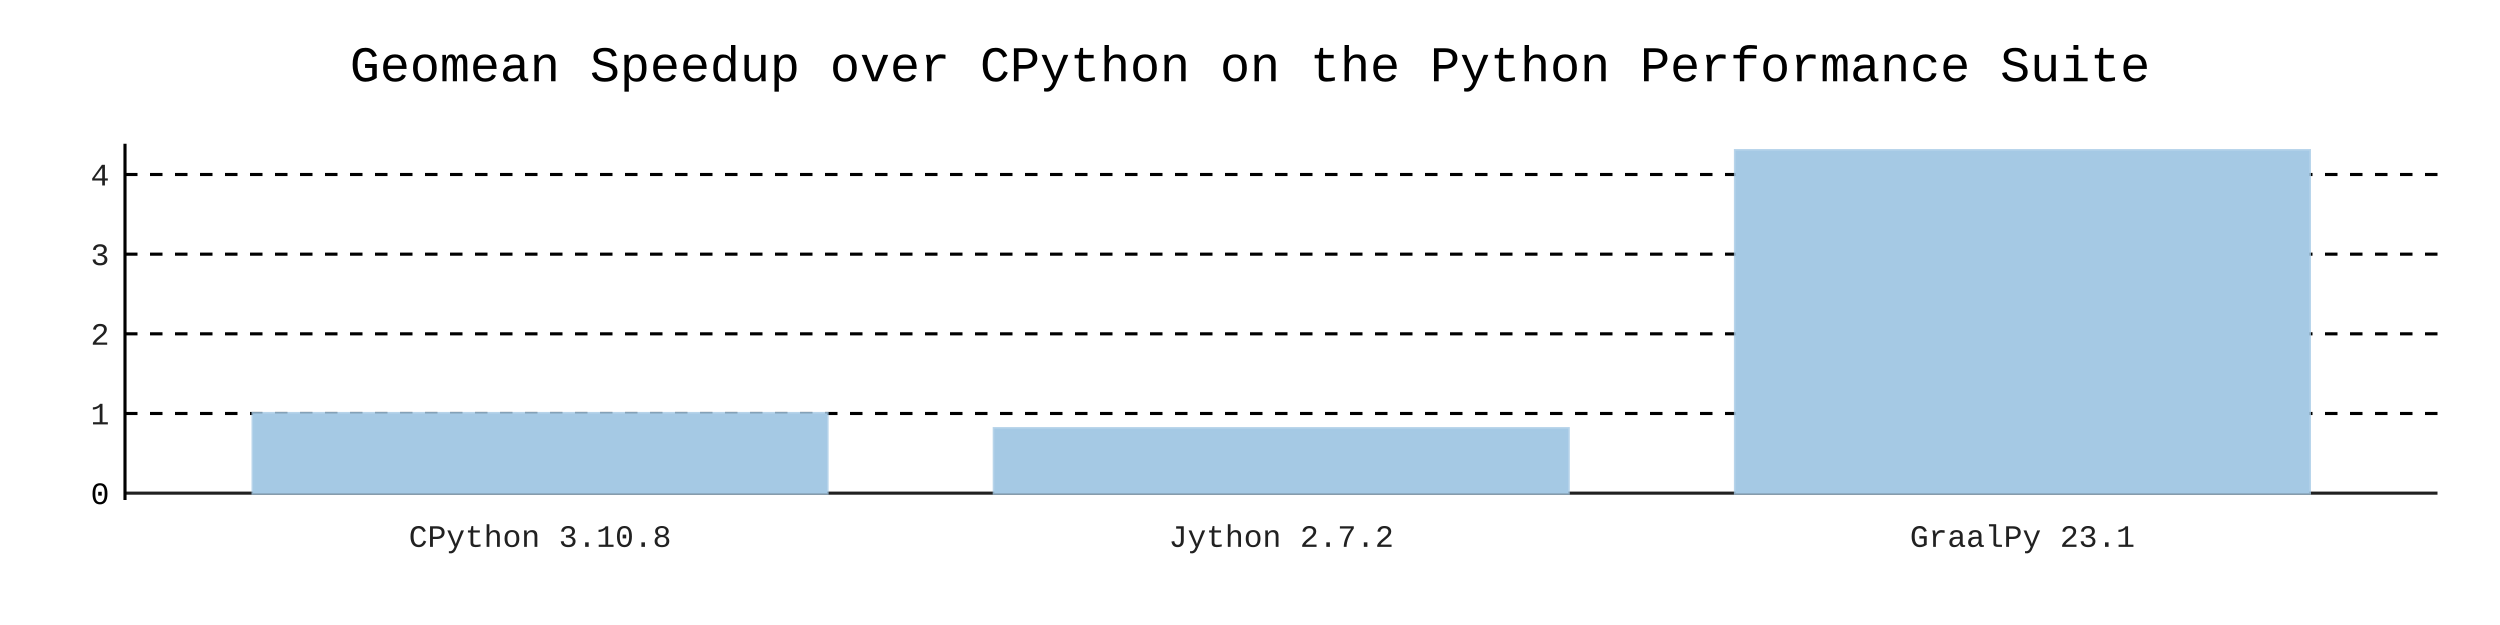
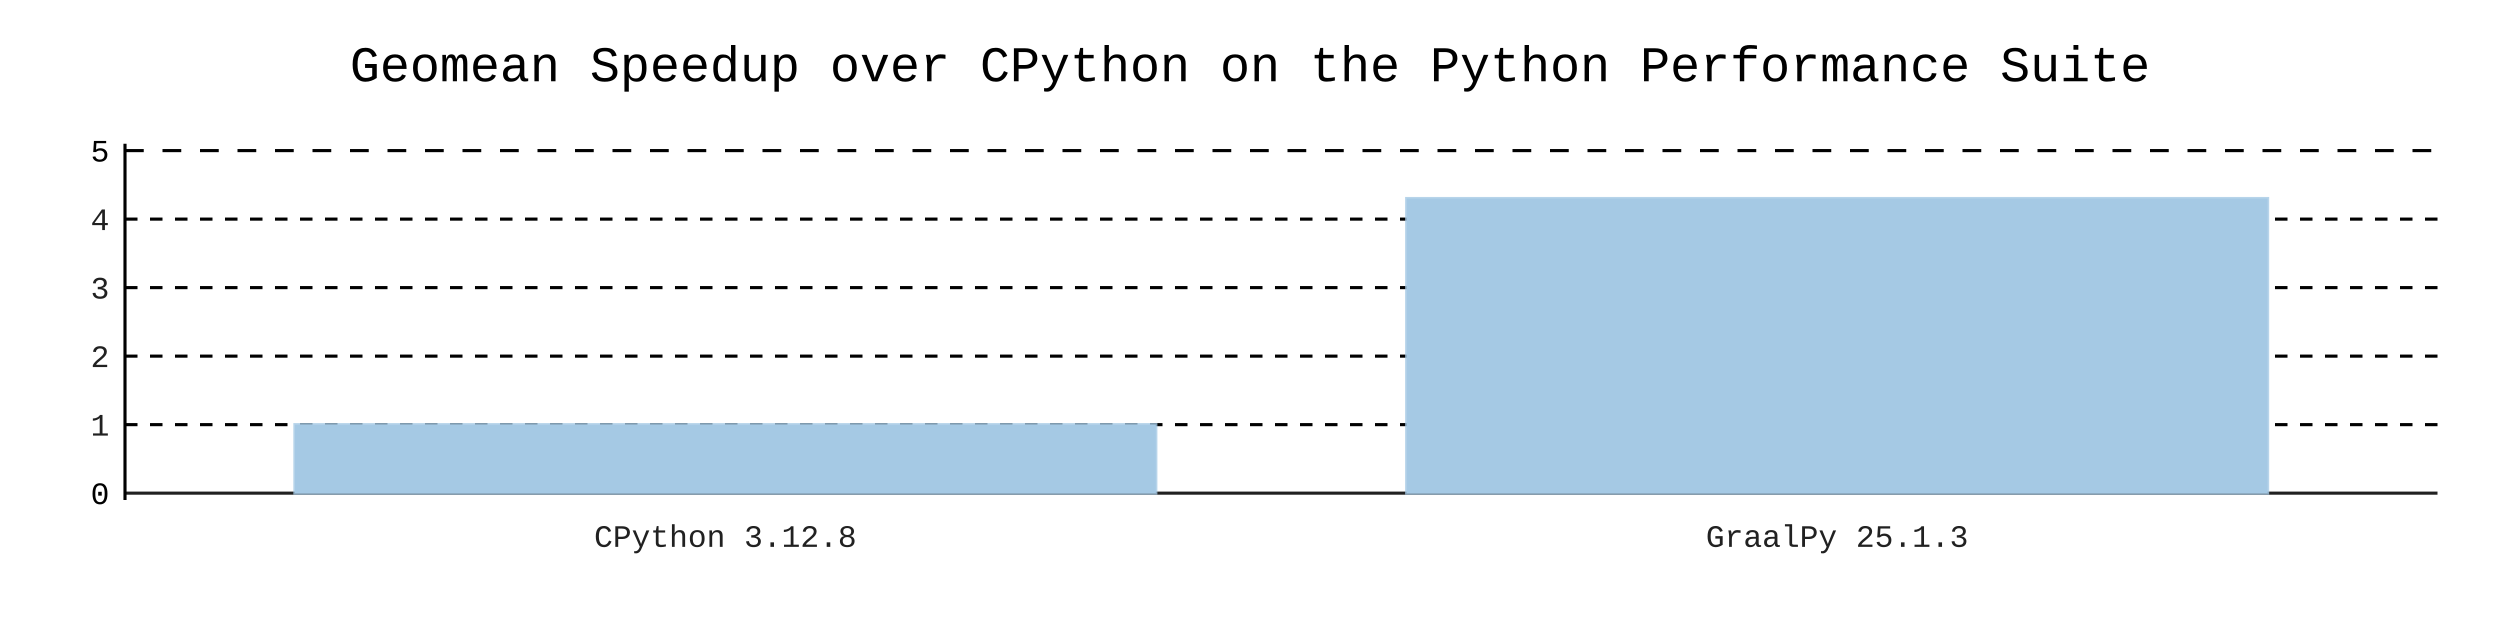
- <svg xmlns="http://www.w3.org/2000/svg" id="chart-c2c26508-ee72-45fd-9aa3-5b23c7329e24" class="pygal-chart" viewBox="0 0 800 200">
+ <svg xmlns="http://www.w3.org/2000/svg" id="chart-206acf95-6420-43cc-8ccb-b3d917e64bdd" class="pygal-chart" viewBox="0 0 800 200">
  <defs>
-     <style type="text/css">#chart-c2c26508-ee72-45fd-9aa3-5b23c7329e24{-webkit-user-select:none;-webkit-font-smoothing:antialiased;font-family:Consolas,"Liberation Mono",Menlo,Courier,monospace}#chart-c2c26508-ee72-45fd-9aa3-5b23c7329e24 .title{font-family:Consolas,"Liberation Mono",Menlo,Courier,monospace;font-size:16px}#chart-c2c26508-ee72-45fd-9aa3-5b23c7329e24 .legends .legend text{font-family:Consolas,"Liberation Mono",Menlo,Courier,monospace;font-size:14px}#chart-c2c26508-ee72-45fd-9aa3-5b23c7329e24 .axis text{font-family:Consolas,"Liberation Mono",Menlo,Courier,monospace;font-size:10px}#chart-c2c26508-ee72-45fd-9aa3-5b23c7329e24 .axis text.major{font-family:Consolas,"Liberation Mono",Menlo,Courier,monospace;font-size:10px}#chart-c2c26508-ee72-45fd-9aa3-5b23c7329e24 .text-overlay text.value{font-family:Consolas,"Liberation Mono",Menlo,Courier,monospace;font-size:16px}#chart-c2c26508-ee72-45fd-9aa3-5b23c7329e24 .text-overlay text.label{font-family:Consolas,"Liberation Mono",Menlo,Courier,monospace;font-size:10px}#chart-c2c26508-ee72-45fd-9aa3-5b23c7329e24 .tooltip{font-family:Consolas,"Liberation Mono",Menlo,Courier,monospace;font-size:14px}#chart-c2c26508-ee72-45fd-9aa3-5b23c7329e24 text.no_data{font-family:Consolas,"Liberation Mono",Menlo,Courier,monospace;font-size:64px}
- #chart-c2c26508-ee72-45fd-9aa3-5b23c7329e24{background-color:transparent}#chart-c2c26508-ee72-45fd-9aa3-5b23c7329e24 path,#chart-c2c26508-ee72-45fd-9aa3-5b23c7329e24 line,#chart-c2c26508-ee72-45fd-9aa3-5b23c7329e24 rect,#chart-c2c26508-ee72-45fd-9aa3-5b23c7329e24 circle{-webkit-transition:150ms;-moz-transition:150ms;transition:150ms}#chart-c2c26508-ee72-45fd-9aa3-5b23c7329e24 .graph &gt; .background{fill:transparent}#chart-c2c26508-ee72-45fd-9aa3-5b23c7329e24 .plot &gt; .background{fill:transparent}#chart-c2c26508-ee72-45fd-9aa3-5b23c7329e24 .graph{fill:rgba(0,0,0,.87)}#chart-c2c26508-ee72-45fd-9aa3-5b23c7329e24 text.no_data{fill:rgba(0,0,0,1)}#chart-c2c26508-ee72-45fd-9aa3-5b23c7329e24 .title{fill:rgba(0,0,0,1)}#chart-c2c26508-ee72-45fd-9aa3-5b23c7329e24 .legends .legend text{fill:rgba(0,0,0,.87)}#chart-c2c26508-ee72-45fd-9aa3-5b23c7329e24 .legends .legend:hover text{fill:rgba(0,0,0,1)}#chart-c2c26508-ee72-45fd-9aa3-5b23c7329e24 .axis .line{stroke:rgba(0,0,0,1)}#chart-c2c26508-ee72-45fd-9aa3-5b23c7329e24 .axis .guide.line{stroke:rgba(0,0,0,.54)}#chart-c2c26508-ee72-45fd-9aa3-5b23c7329e24 .axis .major.line{stroke:rgba(0,0,0,.87)}#chart-c2c26508-ee72-45fd-9aa3-5b23c7329e24 .axis text.major{fill:rgba(0,0,0,1)}#chart-c2c26508-ee72-45fd-9aa3-5b23c7329e24 .axis.y .guides:hover .guide.line,#chart-c2c26508-ee72-45fd-9aa3-5b23c7329e24 .line-graph .axis.x .guides:hover .guide.line,#chart-c2c26508-ee72-45fd-9aa3-5b23c7329e24 .stackedline-graph .axis.x .guides:hover .guide.line,#chart-c2c26508-ee72-45fd-9aa3-5b23c7329e24 .xy-graph .axis.x .guides:hover .guide.line{stroke:rgba(0,0,0,1)}#chart-c2c26508-ee72-45fd-9aa3-5b23c7329e24 .axis .guides:hover text{fill:rgba(0,0,0,1)}#chart-c2c26508-ee72-45fd-9aa3-5b23c7329e24 .reactive{fill-opacity:1;stroke-opacity:.8;stroke-width:1}#chart-c2c26508-ee72-45fd-9aa3-5b23c7329e24 .ci{stroke:rgba(0,0,0,.87)}#chart-c2c26508-ee72-45fd-9aa3-5b23c7329e24 .reactive.active,#chart-c2c26508-ee72-45fd-9aa3-5b23c7329e24 .active .reactive{fill-opacity:.8;stroke-opacity:.9;stroke-width:4}#chart-c2c26508-ee72-45fd-9aa3-5b23c7329e24 .ci .reactive.active{stroke-width:1.5}#chart-c2c26508-ee72-45fd-9aa3-5b23c7329e24 .series text{fill:rgba(0,0,0,1)}#chart-c2c26508-ee72-45fd-9aa3-5b23c7329e24 .tooltip rect{fill:transparent;stroke:rgba(0,0,0,1);-webkit-transition:opacity 150ms;-moz-transition:opacity 150ms;transition:opacity 150ms}#chart-c2c26508-ee72-45fd-9aa3-5b23c7329e24 .tooltip .label{fill:rgba(0,0,0,.87)}#chart-c2c26508-ee72-45fd-9aa3-5b23c7329e24 .tooltip .label{fill:rgba(0,0,0,.87)}#chart-c2c26508-ee72-45fd-9aa3-5b23c7329e24 .tooltip .legend{font-size:.8em;fill:rgba(0,0,0,.54)}#chart-c2c26508-ee72-45fd-9aa3-5b23c7329e24 .tooltip .x_label{font-size:.6em;fill:rgba(0,0,0,1)}#chart-c2c26508-ee72-45fd-9aa3-5b23c7329e24 .tooltip .xlink{font-size:.5em;text-decoration:underline}#chart-c2c26508-ee72-45fd-9aa3-5b23c7329e24 .tooltip .value{font-size:1.5em}#chart-c2c26508-ee72-45fd-9aa3-5b23c7329e24 .bound{font-size:.5em}#chart-c2c26508-ee72-45fd-9aa3-5b23c7329e24 .max-value{font-size:.75em;fill:rgba(0,0,0,.54)}#chart-c2c26508-ee72-45fd-9aa3-5b23c7329e24 .map-element{fill:transparent;stroke:rgba(0,0,0,.54) !important}#chart-c2c26508-ee72-45fd-9aa3-5b23c7329e24 .map-element .reactive{fill-opacity:inherit;stroke-opacity:inherit}#chart-c2c26508-ee72-45fd-9aa3-5b23c7329e24 .color-0,#chart-c2c26508-ee72-45fd-9aa3-5b23c7329e24 .color-0 a:visited{stroke:#a5c9e4;fill:#a5c9e4}#chart-c2c26508-ee72-45fd-9aa3-5b23c7329e24 .text-overlay .color-0 text{fill:black}
- #chart-c2c26508-ee72-45fd-9aa3-5b23c7329e24 text.no_data{text-anchor:middle}#chart-c2c26508-ee72-45fd-9aa3-5b23c7329e24 .guide.line{fill:none}#chart-c2c26508-ee72-45fd-9aa3-5b23c7329e24 .centered{text-anchor:middle}#chart-c2c26508-ee72-45fd-9aa3-5b23c7329e24 .title{text-anchor:middle}#chart-c2c26508-ee72-45fd-9aa3-5b23c7329e24 .legends .legend text{fill-opacity:1}#chart-c2c26508-ee72-45fd-9aa3-5b23c7329e24 .axis.x text{text-anchor:middle}#chart-c2c26508-ee72-45fd-9aa3-5b23c7329e24 .axis.x:not(.web) text[transform]{text-anchor:start}#chart-c2c26508-ee72-45fd-9aa3-5b23c7329e24 .axis.x:not(.web) text[transform].backwards{text-anchor:end}#chart-c2c26508-ee72-45fd-9aa3-5b23c7329e24 .axis.y text{text-anchor:end}#chart-c2c26508-ee72-45fd-9aa3-5b23c7329e24 .axis.y text[transform].backwards{text-anchor:start}#chart-c2c26508-ee72-45fd-9aa3-5b23c7329e24 .axis.y2 text{text-anchor:start}#chart-c2c26508-ee72-45fd-9aa3-5b23c7329e24 .axis.y2 text[transform].backwards{text-anchor:end}#chart-c2c26508-ee72-45fd-9aa3-5b23c7329e24 .axis .guide.line{stroke-dasharray:4,4;stroke:black}#chart-c2c26508-ee72-45fd-9aa3-5b23c7329e24 .axis .major.guide.line{stroke-dasharray:6,6;stroke:black}#chart-c2c26508-ee72-45fd-9aa3-5b23c7329e24 .horizontal .axis.y .guide.line,#chart-c2c26508-ee72-45fd-9aa3-5b23c7329e24 .horizontal .axis.y2 .guide.line,#chart-c2c26508-ee72-45fd-9aa3-5b23c7329e24 .vertical .axis.x .guide.line{opacity:0}#chart-c2c26508-ee72-45fd-9aa3-5b23c7329e24 .horizontal .axis.always_show .guide.line,#chart-c2c26508-ee72-45fd-9aa3-5b23c7329e24 .vertical .axis.always_show .guide.line{opacity:1 !important}#chart-c2c26508-ee72-45fd-9aa3-5b23c7329e24 .axis.y .guides:hover .guide.line,#chart-c2c26508-ee72-45fd-9aa3-5b23c7329e24 .axis.y2 .guides:hover .guide.line,#chart-c2c26508-ee72-45fd-9aa3-5b23c7329e24 .axis.x .guides:hover .guide.line{opacity:1}#chart-c2c26508-ee72-45fd-9aa3-5b23c7329e24 .axis .guides:hover text{opacity:1}#chart-c2c26508-ee72-45fd-9aa3-5b23c7329e24 .nofill{fill:none}#chart-c2c26508-ee72-45fd-9aa3-5b23c7329e24 .subtle-fill{fill-opacity:.2}#chart-c2c26508-ee72-45fd-9aa3-5b23c7329e24 .dot{stroke-width:1px;fill-opacity:1;stroke-opacity:1}#chart-c2c26508-ee72-45fd-9aa3-5b23c7329e24 .dot.active{stroke-width:5px}#chart-c2c26508-ee72-45fd-9aa3-5b23c7329e24 .dot.negative{fill:transparent}#chart-c2c26508-ee72-45fd-9aa3-5b23c7329e24 text,#chart-c2c26508-ee72-45fd-9aa3-5b23c7329e24 tspan{stroke:none !important}#chart-c2c26508-ee72-45fd-9aa3-5b23c7329e24 .series text.active{opacity:1}#chart-c2c26508-ee72-45fd-9aa3-5b23c7329e24 .tooltip rect{fill-opacity:.95;stroke-width:.5}#chart-c2c26508-ee72-45fd-9aa3-5b23c7329e24 .tooltip text{fill-opacity:1}#chart-c2c26508-ee72-45fd-9aa3-5b23c7329e24 .showable{visibility:hidden}#chart-c2c26508-ee72-45fd-9aa3-5b23c7329e24 .showable.shown{visibility:visible}#chart-c2c26508-ee72-45fd-9aa3-5b23c7329e24 .gauge-background{fill:rgba(229,229,229,1);stroke:none}#chart-c2c26508-ee72-45fd-9aa3-5b23c7329e24 .bg-lines{stroke:transparent;stroke-width:2px}</style>
+     <style type="text/css">#chart-206acf95-6420-43cc-8ccb-b3d917e64bdd{-webkit-user-select:none;-webkit-font-smoothing:antialiased;font-family:Consolas,"Liberation Mono",Menlo,Courier,monospace}#chart-206acf95-6420-43cc-8ccb-b3d917e64bdd .title{font-family:Consolas,"Liberation Mono",Menlo,Courier,monospace;font-size:16px}#chart-206acf95-6420-43cc-8ccb-b3d917e64bdd .legends .legend text{font-family:Consolas,"Liberation Mono",Menlo,Courier,monospace;font-size:14px}#chart-206acf95-6420-43cc-8ccb-b3d917e64bdd .axis text{font-family:Consolas,"Liberation Mono",Menlo,Courier,monospace;font-size:10px}#chart-206acf95-6420-43cc-8ccb-b3d917e64bdd .axis text.major{font-family:Consolas,"Liberation Mono",Menlo,Courier,monospace;font-size:10px}#chart-206acf95-6420-43cc-8ccb-b3d917e64bdd .text-overlay text.value{font-family:Consolas,"Liberation Mono",Menlo,Courier,monospace;font-size:16px}#chart-206acf95-6420-43cc-8ccb-b3d917e64bdd .text-overlay text.label{font-family:Consolas,"Liberation Mono",Menlo,Courier,monospace;font-size:10px}#chart-206acf95-6420-43cc-8ccb-b3d917e64bdd .tooltip{font-family:Consolas,"Liberation Mono",Menlo,Courier,monospace;font-size:14px}#chart-206acf95-6420-43cc-8ccb-b3d917e64bdd text.no_data{font-family:Consolas,"Liberation Mono",Menlo,Courier,monospace;font-size:64px}
+ #chart-206acf95-6420-43cc-8ccb-b3d917e64bdd{background-color:transparent}#chart-206acf95-6420-43cc-8ccb-b3d917e64bdd path,#chart-206acf95-6420-43cc-8ccb-b3d917e64bdd line,#chart-206acf95-6420-43cc-8ccb-b3d917e64bdd rect,#chart-206acf95-6420-43cc-8ccb-b3d917e64bdd circle{-webkit-transition:150ms;-moz-transition:150ms;transition:150ms}#chart-206acf95-6420-43cc-8ccb-b3d917e64bdd .graph &gt; .background{fill:transparent}#chart-206acf95-6420-43cc-8ccb-b3d917e64bdd .plot &gt; .background{fill:transparent}#chart-206acf95-6420-43cc-8ccb-b3d917e64bdd .graph{fill:rgba(0,0,0,.87)}#chart-206acf95-6420-43cc-8ccb-b3d917e64bdd text.no_data{fill:rgba(0,0,0,1)}#chart-206acf95-6420-43cc-8ccb-b3d917e64bdd .title{fill:rgba(0,0,0,1)}#chart-206acf95-6420-43cc-8ccb-b3d917e64bdd .legends .legend text{fill:rgba(0,0,0,.87)}#chart-206acf95-6420-43cc-8ccb-b3d917e64bdd .legends .legend:hover text{fill:rgba(0,0,0,1)}#chart-206acf95-6420-43cc-8ccb-b3d917e64bdd .axis .line{stroke:rgba(0,0,0,1)}#chart-206acf95-6420-43cc-8ccb-b3d917e64bdd .axis .guide.line{stroke:rgba(0,0,0,.54)}#chart-206acf95-6420-43cc-8ccb-b3d917e64bdd .axis .major.line{stroke:rgba(0,0,0,.87)}#chart-206acf95-6420-43cc-8ccb-b3d917e64bdd .axis text.major{fill:rgba(0,0,0,1)}#chart-206acf95-6420-43cc-8ccb-b3d917e64bdd .axis.y .guides:hover .guide.line,#chart-206acf95-6420-43cc-8ccb-b3d917e64bdd .line-graph .axis.x .guides:hover .guide.line,#chart-206acf95-6420-43cc-8ccb-b3d917e64bdd .stackedline-graph .axis.x .guides:hover .guide.line,#chart-206acf95-6420-43cc-8ccb-b3d917e64bdd .xy-graph .axis.x .guides:hover .guide.line{stroke:rgba(0,0,0,1)}#chart-206acf95-6420-43cc-8ccb-b3d917e64bdd .axis .guides:hover text{fill:rgba(0,0,0,1)}#chart-206acf95-6420-43cc-8ccb-b3d917e64bdd .reactive{fill-opacity:1;stroke-opacity:.8;stroke-width:1}#chart-206acf95-6420-43cc-8ccb-b3d917e64bdd .ci{stroke:rgba(0,0,0,.87)}#chart-206acf95-6420-43cc-8ccb-b3d917e64bdd .reactive.active,#chart-206acf95-6420-43cc-8ccb-b3d917e64bdd .active .reactive{fill-opacity:.8;stroke-opacity:.9;stroke-width:4}#chart-206acf95-6420-43cc-8ccb-b3d917e64bdd .ci .reactive.active{stroke-width:1.5}#chart-206acf95-6420-43cc-8ccb-b3d917e64bdd .series text{fill:rgba(0,0,0,1)}#chart-206acf95-6420-43cc-8ccb-b3d917e64bdd .tooltip rect{fill:transparent;stroke:rgba(0,0,0,1);-webkit-transition:opacity 150ms;-moz-transition:opacity 150ms;transition:opacity 150ms}#chart-206acf95-6420-43cc-8ccb-b3d917e64bdd .tooltip .label{fill:rgba(0,0,0,.87)}#chart-206acf95-6420-43cc-8ccb-b3d917e64bdd .tooltip .label{fill:rgba(0,0,0,.87)}#chart-206acf95-6420-43cc-8ccb-b3d917e64bdd .tooltip .legend{font-size:.8em;fill:rgba(0,0,0,.54)}#chart-206acf95-6420-43cc-8ccb-b3d917e64bdd .tooltip .x_label{font-size:.6em;fill:rgba(0,0,0,1)}#chart-206acf95-6420-43cc-8ccb-b3d917e64bdd .tooltip .xlink{font-size:.5em;text-decoration:underline}#chart-206acf95-6420-43cc-8ccb-b3d917e64bdd .tooltip .value{font-size:1.5em}#chart-206acf95-6420-43cc-8ccb-b3d917e64bdd .bound{font-size:.5em}#chart-206acf95-6420-43cc-8ccb-b3d917e64bdd .max-value{font-size:.75em;fill:rgba(0,0,0,.54)}#chart-206acf95-6420-43cc-8ccb-b3d917e64bdd .map-element{fill:transparent;stroke:rgba(0,0,0,.54) !important}#chart-206acf95-6420-43cc-8ccb-b3d917e64bdd .map-element .reactive{fill-opacity:inherit;stroke-opacity:inherit}#chart-206acf95-6420-43cc-8ccb-b3d917e64bdd .color-0,#chart-206acf95-6420-43cc-8ccb-b3d917e64bdd .color-0 a:visited{stroke:#a5c9e4;fill:#a5c9e4}#chart-206acf95-6420-43cc-8ccb-b3d917e64bdd .text-overlay .color-0 text{fill:black}
+ #chart-206acf95-6420-43cc-8ccb-b3d917e64bdd text.no_data{text-anchor:middle}#chart-206acf95-6420-43cc-8ccb-b3d917e64bdd .guide.line{fill:none}#chart-206acf95-6420-43cc-8ccb-b3d917e64bdd .centered{text-anchor:middle}#chart-206acf95-6420-43cc-8ccb-b3d917e64bdd .title{text-anchor:middle}#chart-206acf95-6420-43cc-8ccb-b3d917e64bdd .legends .legend text{fill-opacity:1}#chart-206acf95-6420-43cc-8ccb-b3d917e64bdd .axis.x text{text-anchor:middle}#chart-206acf95-6420-43cc-8ccb-b3d917e64bdd .axis.x:not(.web) text[transform]{text-anchor:start}#chart-206acf95-6420-43cc-8ccb-b3d917e64bdd .axis.x:not(.web) text[transform].backwards{text-anchor:end}#chart-206acf95-6420-43cc-8ccb-b3d917e64bdd .axis.y text{text-anchor:end}#chart-206acf95-6420-43cc-8ccb-b3d917e64bdd .axis.y text[transform].backwards{text-anchor:start}#chart-206acf95-6420-43cc-8ccb-b3d917e64bdd .axis.y2 text{text-anchor:start}#chart-206acf95-6420-43cc-8ccb-b3d917e64bdd .axis.y2 text[transform].backwards{text-anchor:end}#chart-206acf95-6420-43cc-8ccb-b3d917e64bdd .axis .guide.line{stroke-dasharray:4,4;stroke:black}#chart-206acf95-6420-43cc-8ccb-b3d917e64bdd .axis .major.guide.line{stroke-dasharray:6,6;stroke:black}#chart-206acf95-6420-43cc-8ccb-b3d917e64bdd .horizontal .axis.y .guide.line,#chart-206acf95-6420-43cc-8ccb-b3d917e64bdd .horizontal .axis.y2 .guide.line,#chart-206acf95-6420-43cc-8ccb-b3d917e64bdd .vertical .axis.x .guide.line{opacity:0}#chart-206acf95-6420-43cc-8ccb-b3d917e64bdd .horizontal .axis.always_show .guide.line,#chart-206acf95-6420-43cc-8ccb-b3d917e64bdd .vertical .axis.always_show .guide.line{opacity:1 !important}#chart-206acf95-6420-43cc-8ccb-b3d917e64bdd .axis.y .guides:hover .guide.line,#chart-206acf95-6420-43cc-8ccb-b3d917e64bdd .axis.y2 .guides:hover .guide.line,#chart-206acf95-6420-43cc-8ccb-b3d917e64bdd .axis.x .guides:hover .guide.line{opacity:1}#chart-206acf95-6420-43cc-8ccb-b3d917e64bdd .axis .guides:hover text{opacity:1}#chart-206acf95-6420-43cc-8ccb-b3d917e64bdd .nofill{fill:none}#chart-206acf95-6420-43cc-8ccb-b3d917e64bdd .subtle-fill{fill-opacity:.2}#chart-206acf95-6420-43cc-8ccb-b3d917e64bdd .dot{stroke-width:1px;fill-opacity:1;stroke-opacity:1}#chart-206acf95-6420-43cc-8ccb-b3d917e64bdd .dot.active{stroke-width:5px}#chart-206acf95-6420-43cc-8ccb-b3d917e64bdd .dot.negative{fill:transparent}#chart-206acf95-6420-43cc-8ccb-b3d917e64bdd text,#chart-206acf95-6420-43cc-8ccb-b3d917e64bdd tspan{stroke:none !important}#chart-206acf95-6420-43cc-8ccb-b3d917e64bdd .series text.active{opacity:1}#chart-206acf95-6420-43cc-8ccb-b3d917e64bdd .tooltip rect{fill-opacity:.95;stroke-width:.5}#chart-206acf95-6420-43cc-8ccb-b3d917e64bdd .tooltip text{fill-opacity:1}#chart-206acf95-6420-43cc-8ccb-b3d917e64bdd .showable{visibility:hidden}#chart-206acf95-6420-43cc-8ccb-b3d917e64bdd .showable.shown{visibility:visible}#chart-206acf95-6420-43cc-8ccb-b3d917e64bdd .gauge-background{fill:rgba(229,229,229,1);stroke:none}#chart-206acf95-6420-43cc-8ccb-b3d917e64bdd .bg-lines{stroke:transparent;stroke-width:2px}</style>
  </defs>
  <g class="graph bar-graph vertical">
    <rect x="0" y="0" width="800" height="200" class="background" />
    <g transform="translate(40, 46)" class="plot">
      <rect x="0" y="0" width="740" height="114" class="background" />
      <g class="axis y always_show">
        <g class="guides">
          <path d="M0 111.808 h740" class="axis major line" />
          <text x="-5" y="115.308" class="major">0</text>
        </g>
        <g class="guides">
-           <path d="M0 86.316 h740" class="guide line" />
-           <text x="-5" y="89.816" class="">1</text>
+           <path d="M0 89.885 h740" class="guide line" />
+           <text x="-5" y="93.385" class="">1</text>
        </g>
        <g class="guides">
-           <path d="M0 60.824 h740" class="guide line" />
-           <text x="-5" y="64.324" class="">2</text>
+           <path d="M0 67.962 h740" class="guide line" />
+           <text x="-5" y="71.462" class="">2</text>
        </g>
        <g class="guides">
-           <path d="M0 35.332 h740" class="guide line" />
-           <text x="-5" y="38.832" class="">3</text>
+           <path d="M0 46.038 h740" class="guide line" />
+           <text x="-5" y="49.538" class="">3</text>
        </g>
        <g class="guides">
-           <path d="M0 9.84 h740" class="guide line" />
-           <text x="-5" y="13.34" class="">4</text>
+           <path d="M0 24.115 h740" class="guide line" />
+           <text x="-5" y="27.615" class="">4</text>
+         </g>
+         <g class="guides">
+           <path d="M0 2.192 h740" class="major guide line" />
+           <text x="-5" y="5.692" class="major">5</text>
        </g>
      </g>
      <g class="axis x">
        <path d="M0 0 v114" class="line" />
        <g class="guides">
-           <path d="M132.821 0 v114" class="guide line" />
-           <text x="132.821" y="129.0" class="">CPython 3.10.8</text>
+           <path d="M192.115 0 v114" class="guide line" />
+           <text x="192.115" y="129.0" class="">CPython 3.12.8</text>
        </g>
        <g class="guides">
-           <path d="M370 0 v114" class="guide line" />
-           <text x="370.0" y="129.0" class="">Jython 2.7.2</text>
-         </g>
-         <g class="guides">
-           <path d="M607.179 0 v114" class="guide line" />
-           <text x="607.179" y="129.0" class="">GraalPy 23.1</text>
+           <path d="M547.885 0 v114" class="guide line" />
+           <text x="547.885" y="129.0" class="">GraalPy 25.1.3</text>
        </g>
      </g>
      <g class="series serie-0 color-0">
        <g class="bars">
          <g class="bar">
-             <rect x="40.985" y="86.316" rx="0" ry="0" width="183.672" height="25.492" class="rect reactive tooltip-trigger" />
+             <rect x="54.362" y="89.885" rx="0" ry="0" width="275.508" height="21.923" class="rect reactive tooltip-trigger" />
          </g>
          <g class="bar">
-             <rect x="278.164" y="91.159" rx="0" ry="0" width="183.672" height="20.648" class="rect reactive tooltip-trigger" />
-           </g>
-           <g class="bar">
-             <rect x="515.344" y="2.192" rx="0" ry="0" width="183.672" height="109.615" class="rect reactive tooltip-trigger" />
+             <rect x="410.131" y="17.522" rx="0" ry="0" width="275.508" height="94.286" class="rect reactive tooltip-trigger" />
          </g>
        </g>
      </g>
    </g>
    <g class="titles">
      <text x="400.0" y="26" class="title plot_title">Geomean Speedup over CPython on the Python Performance Suite</text>
    </g>
    <g transform="translate(40, 46)" class="plot overlay">
      <g class="series serie-0 color-0" />
    </g>
    <g transform="translate(40, 46)" class="plot text-overlay">
      <g class="series serie-0 color-0" />
    </g>
    <g transform="translate(40, 46)" class="plot tooltip-overlay">
      <g transform="translate(0 0)" style="opacity: 0" class="tooltip">
        <rect rx="0" ry="0" width="0" height="0" class="tooltip-box" />
        <g class="text" />
      </g>
    </g>
  </g>
</svg>
